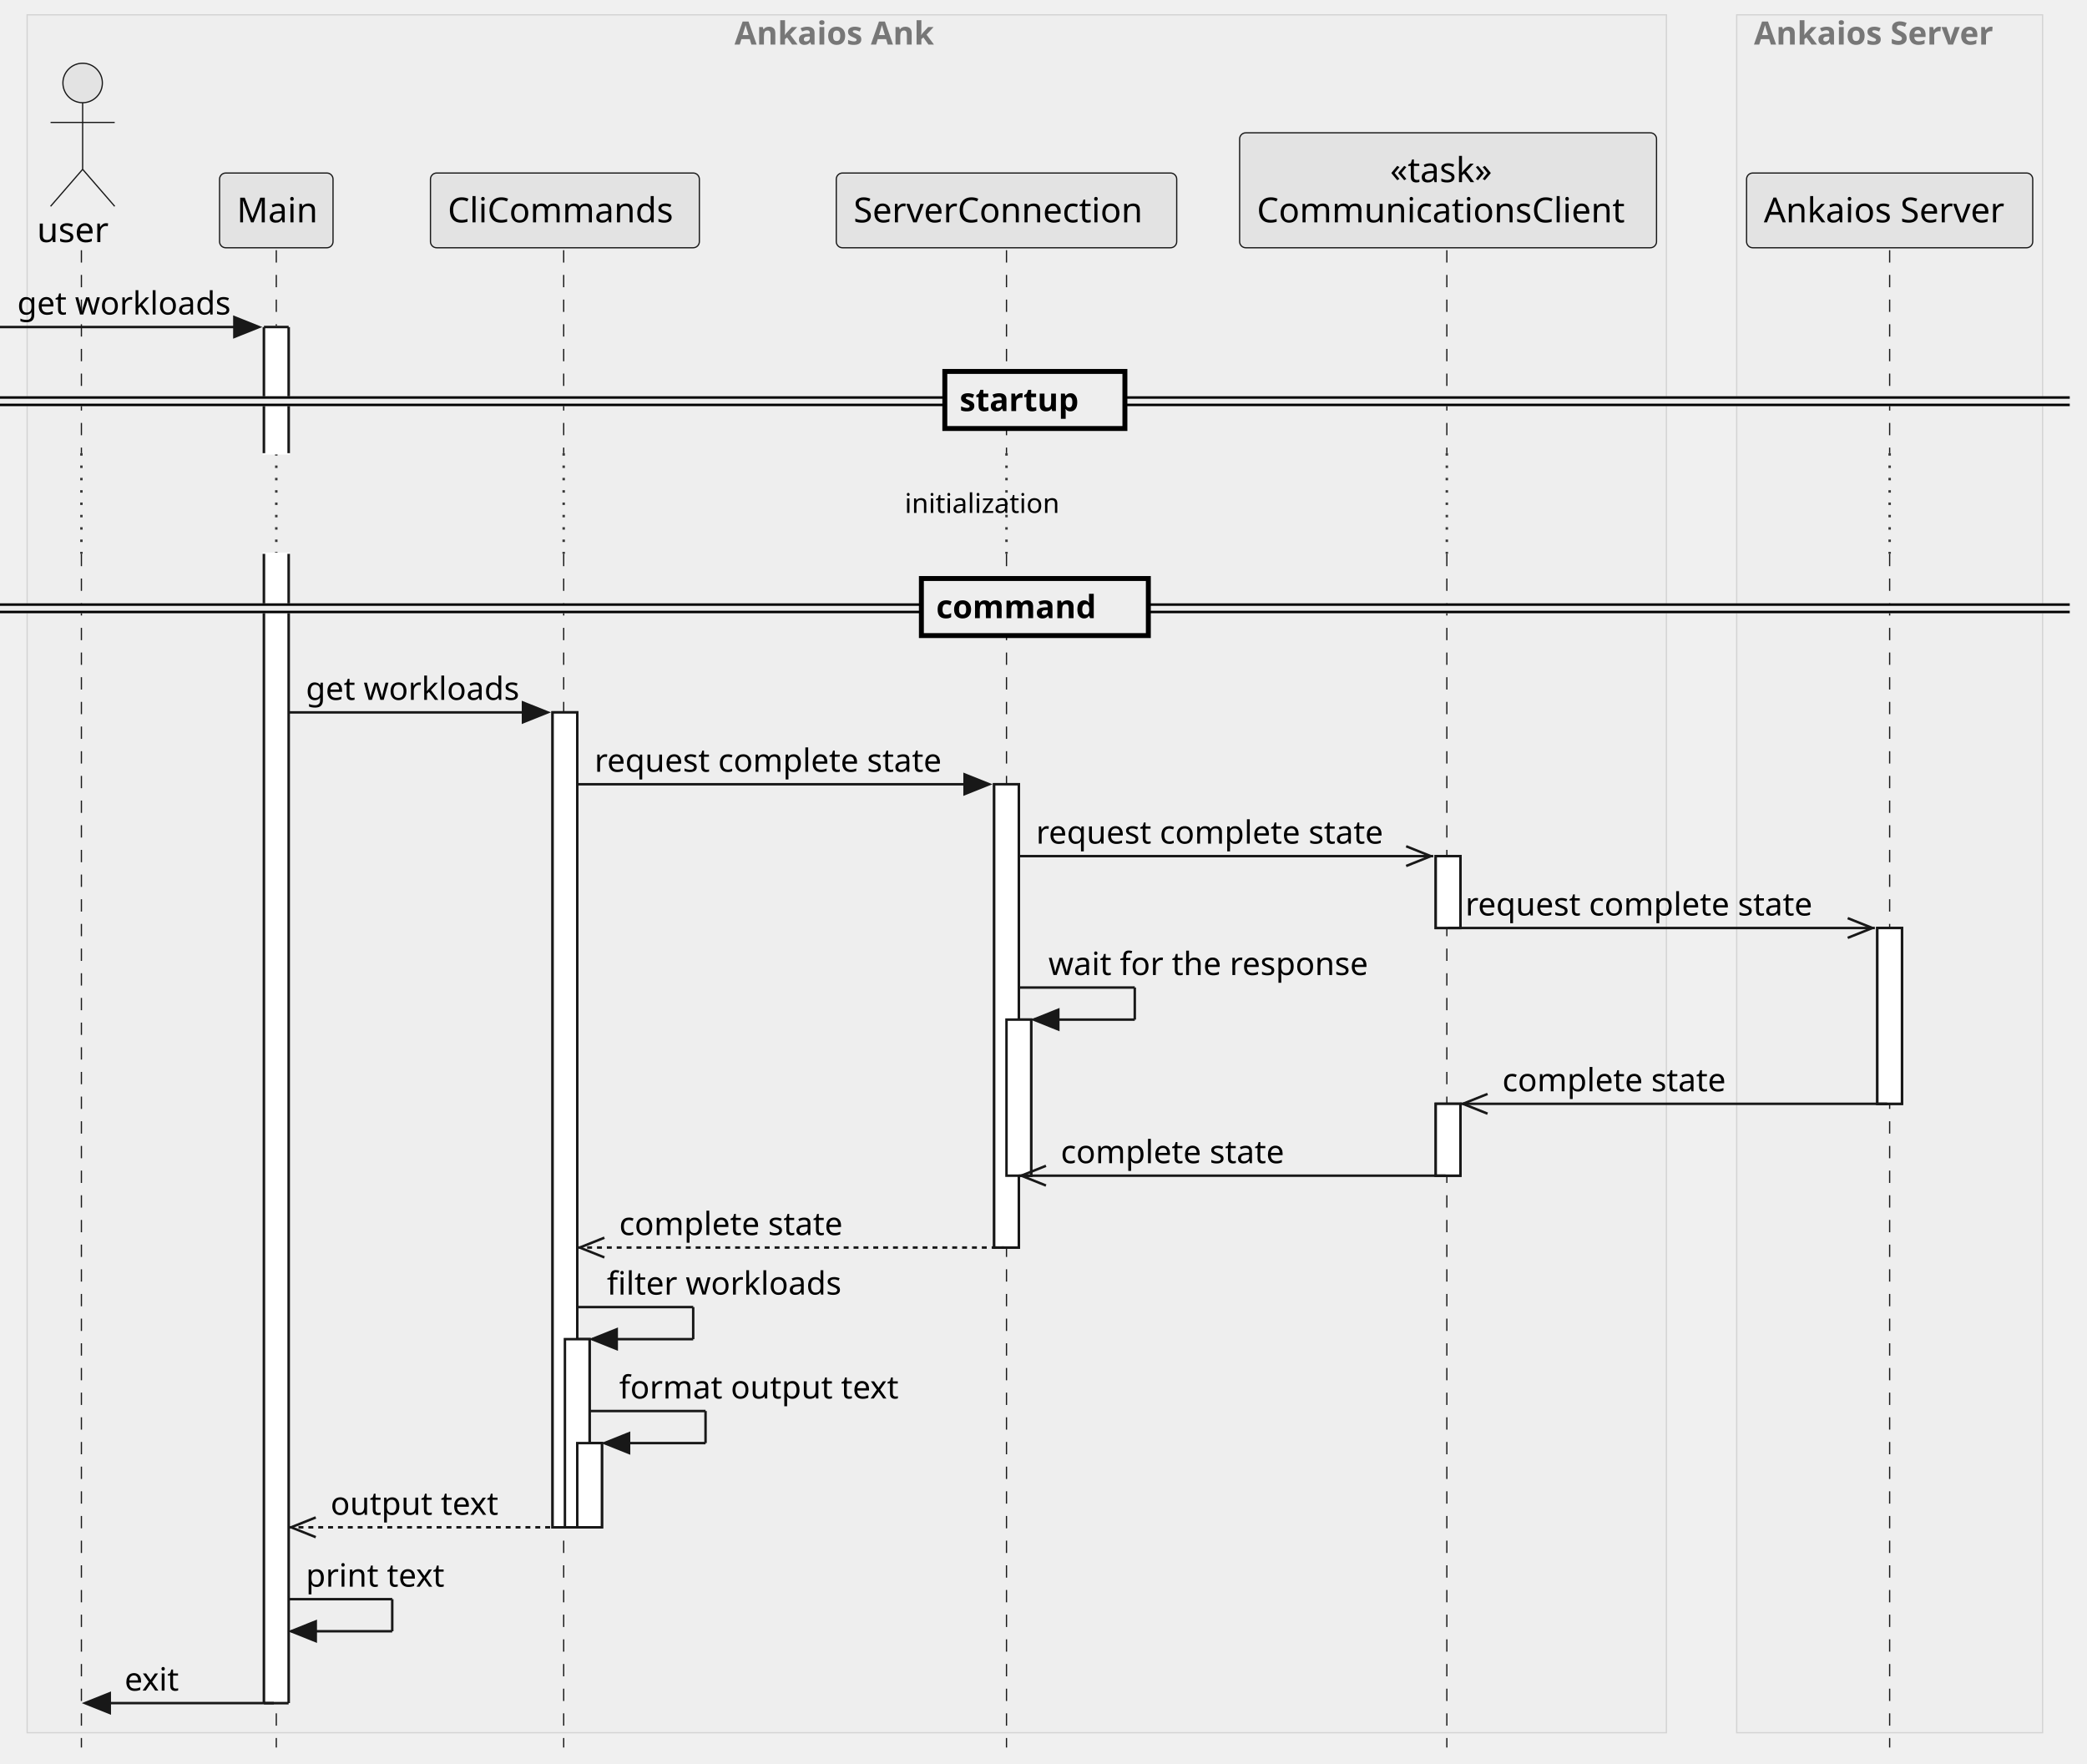
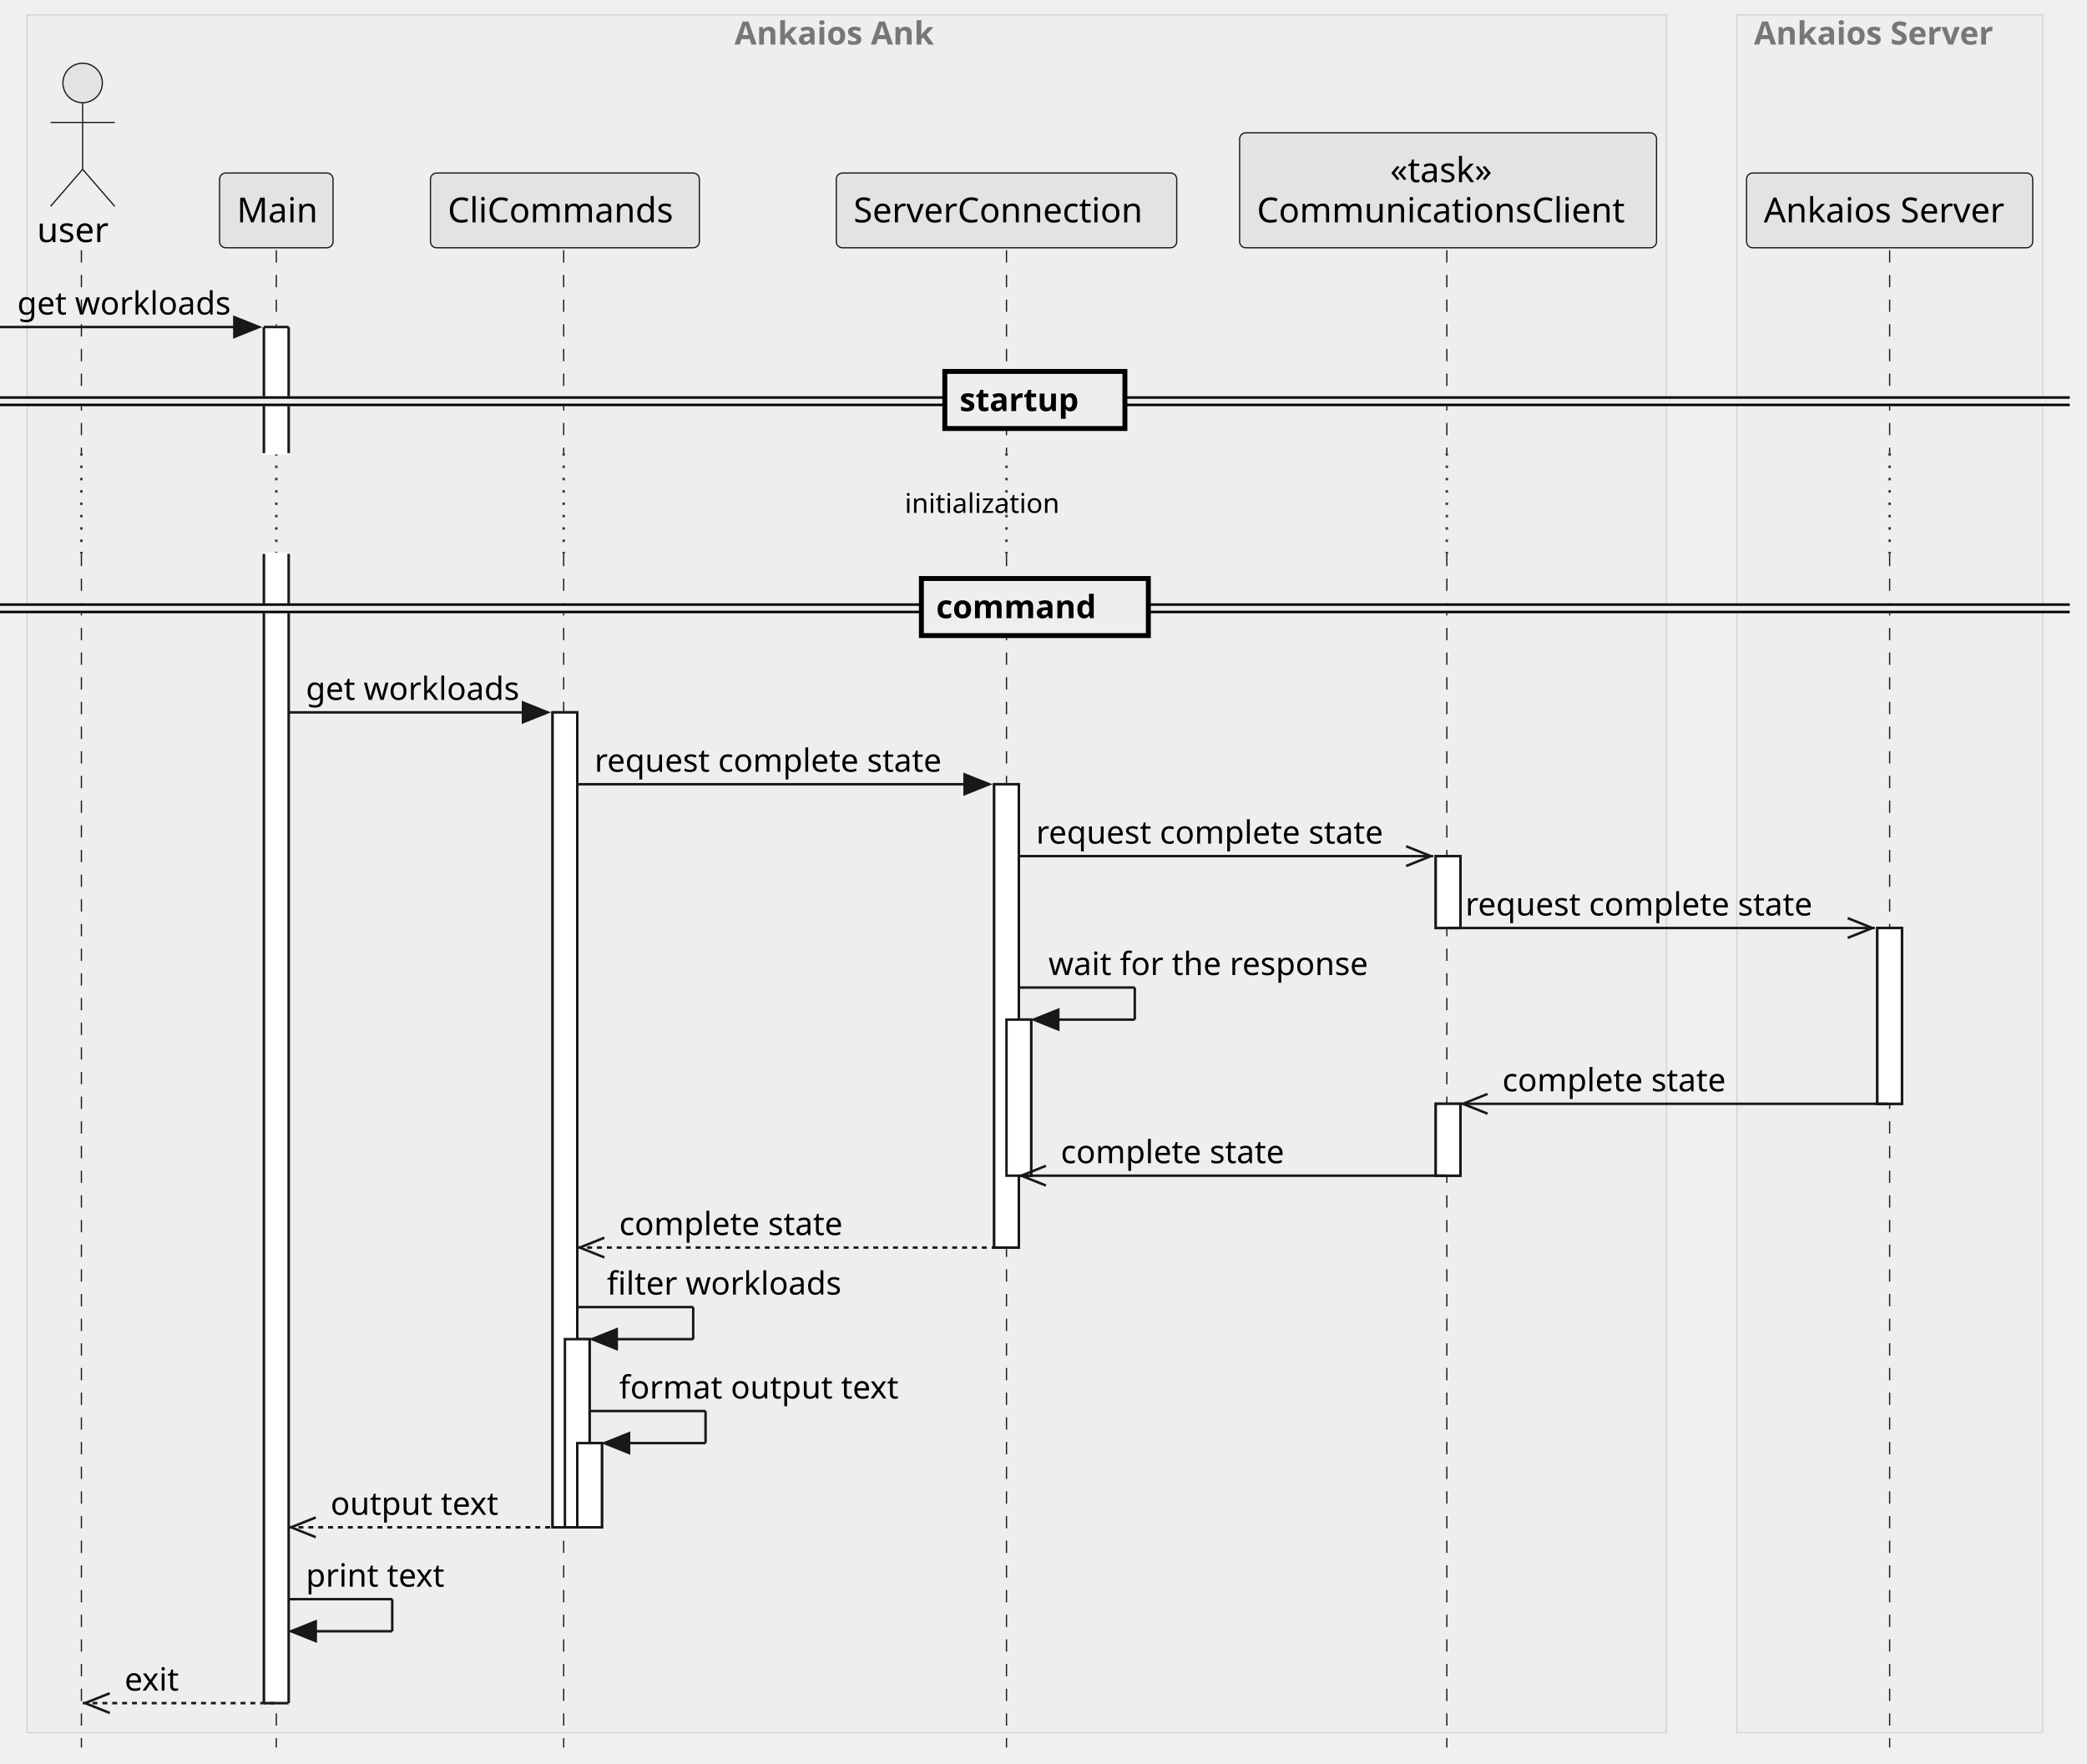
<svg xmlns="http://www.w3.org/2000/svg" contentStyleType="text/css" height="715px" preserveAspectRatio="none" style="width:846px;height:715px;background:#FFFFFF;" version="1.1" viewBox="0 0 846 715" width="846px" zoomAndPan="magnify">
  <defs />
  <g>
    <rect fill="#EEEEEE" height="696.359" style="stroke:#D3D3D3;stroke-width:0.5;" width="664.5" x="11" y="6" />
    <text fill="#777777" font-family="sans-serif" font-size="13" font-weight="bold" lengthAdjust="spacing" textLength="91" x="297.75" y="18.067">Ankaios Ank</text>
    <rect fill="#EEEEEE" height="696.359" style="stroke:#D3D3D3;stroke-width:0.5;" width="124" x="704" y="6" />
    <text fill="#777777" font-family="sans-serif" font-size="13" font-weight="bold" lengthAdjust="spacing" textLength="110" x="711" y="18.067">Ankaios Server</text>
    <rect fill="#FFFFFF" height="51.133" style="stroke:#FFFFFF;stroke-width:1.0;" width="10" x="107" y="132.562" />
    <line style="stroke:#181818;stroke-width:1.0;" x1="107" x2="107" y1="132.562" y2="183.695" />
    <line style="stroke:#181818;stroke-width:1.0;" x1="117" x2="117" y1="132.562" y2="183.695" />
    <line style="stroke:#181818;stroke-width:1.0;" x1="107" x2="117" y1="132.562" y2="132.562" />
    <rect fill="#FFFFFF" height="465.859" style="stroke:#FFFFFF;stroke-width:1.0;" width="10" x="107" y="224.5" />
    <line style="stroke:#181818;stroke-width:1.0;" x1="107" x2="107" y1="224.5" y2="690.359" />
    <line style="stroke:#181818;stroke-width:1.0;" x1="117" x2="117" y1="224.5" y2="690.359" />
    <line style="stroke:#181818;stroke-width:1.0;" x1="107" x2="117" y1="690.359" y2="690.359" />
    <rect fill="#FFFFFF" height="330.328" style="stroke:#181818;stroke-width:1.0;" width="10" x="224" y="288.766" />
    <rect fill="#FFFFFF" height="76.266" style="stroke:#181818;stroke-width:1.0;" width="10" x="229" y="542.828" />
    <rect fill="#FFFFFF" height="34.133" style="stroke:#181818;stroke-width:1.0;" width="10" x="234" y="584.961" />
    <rect fill="#FFFFFF" height="187.797" style="stroke:#181818;stroke-width:1.0;" width="10" x="403" y="317.898" />
    <rect fill="#FFFFFF" height="63.266" style="stroke:#181818;stroke-width:1.0;" width="10" x="408" y="413.297" />
    <rect fill="#FFFFFF" height="29.133" style="stroke:#181818;stroke-width:1.0;" width="10" x="582" y="347.031" />
    <rect fill="#FFFFFF" height="29.133" style="stroke:#181818;stroke-width:1.0;" width="10" x="582" y="447.43" />
    <rect fill="#FFFFFF" height="71.266" style="stroke:#181818;stroke-width:1.0;" width="10" x="761" y="376.164" />
    <line style="stroke:#181818;stroke-width:0.5;stroke-dasharray:5.0,5.0;" x1="33" x2="33" y1="101.43" y2="183.695" />
    <line style="stroke:#383838;stroke-width:1.0;stroke-dasharray:1.0,4.0;" x1="33" x2="33" y1="183.695" y2="224.5" />
    <line style="stroke:#181818;stroke-width:0.5;stroke-dasharray:5.0,5.0;" x1="33" x2="33" y1="224.5" y2="708.359" />
    <line style="stroke:#181818;stroke-width:0.5;stroke-dasharray:5.0,5.0;" x1="112" x2="112" y1="101.43" y2="183.695" />
    <line style="stroke:#383838;stroke-width:1.0;stroke-dasharray:1.0,4.0;" x1="112" x2="112" y1="183.695" y2="224.5" />
    <line style="stroke:#181818;stroke-width:0.5;stroke-dasharray:5.0,5.0;" x1="112" x2="112" y1="224.5" y2="708.359" />
    <line style="stroke:#181818;stroke-width:0.5;stroke-dasharray:5.0,5.0;" x1="228.5" x2="228.5" y1="101.43" y2="183.695" />
    <line style="stroke:#383838;stroke-width:1.0;stroke-dasharray:1.0,4.0;" x1="228.5" x2="228.5" y1="183.695" y2="224.5" />
    <line style="stroke:#181818;stroke-width:0.5;stroke-dasharray:5.0,5.0;" x1="228.5" x2="228.5" y1="224.5" y2="708.359" />
    <line style="stroke:#181818;stroke-width:0.5;stroke-dasharray:5.0,5.0;" x1="408" x2="408" y1="101.43" y2="183.695" />
    <line style="stroke:#383838;stroke-width:1.0;stroke-dasharray:1.0,4.0;" x1="408" x2="408" y1="183.695" y2="224.5" />
    <line style="stroke:#181818;stroke-width:0.5;stroke-dasharray:5.0,5.0;" x1="408" x2="408" y1="224.5" y2="708.359" />
    <line style="stroke:#181818;stroke-width:0.5;stroke-dasharray:5.0,5.0;" x1="586.5" x2="586.5" y1="101.43" y2="183.695" />
    <line style="stroke:#383838;stroke-width:1.0;stroke-dasharray:1.0,4.0;" x1="586.5" x2="586.5" y1="183.695" y2="224.5" />
    <line style="stroke:#181818;stroke-width:0.5;stroke-dasharray:5.0,5.0;" x1="586.5" x2="586.5" y1="224.5" y2="708.359" />
    <line style="stroke:#181818;stroke-width:0.5;stroke-dasharray:5.0,5.0;" x1="766" x2="766" y1="101.43" y2="183.695" />
    <line style="stroke:#383838;stroke-width:1.0;stroke-dasharray:1.0,4.0;" x1="766" x2="766" y1="183.695" y2="224.5" />
    <line style="stroke:#181818;stroke-width:0.5;stroke-dasharray:5.0,5.0;" x1="766" x2="766" y1="224.5" y2="708.359" />
    <text fill="#000000" font-family="sans-serif" font-size="14" lengthAdjust="spacing" textLength="31" x="15" y="98.128">user</text>
    <ellipse cx="33.5" cy="33.633" fill="#E3E3E3" rx="8" ry="8" style="stroke:#181818;stroke-width:0.5;" />
    <path d="M33.5,41.633 L33.5,68.633 M20.5,49.633 L46.5,49.633 M33.5,68.633 L20.5,83.633 M33.5,68.633 L46.5,83.633 " fill="none" style="stroke:#181818;stroke-width:0.5;" />
    <rect fill="#E3E3E3" height="30.297" rx="2.5" ry="2.5" style="stroke:#181818;stroke-width:0.5;" width="46" x="89" y="70.133" />
    <text fill="#000000" font-family="sans-serif" font-size="14" lengthAdjust="spacing" textLength="32" x="96" y="90.128">Main</text>
    <rect fill="#E3E3E3" height="30.297" rx="2.5" ry="2.5" style="stroke:#181818;stroke-width:0.5;" width="109" x="174.5" y="70.133" />
    <text fill="#000000" font-family="sans-serif" font-size="14" lengthAdjust="spacing" textLength="95" x="181.5" y="90.128">CliCommands</text>
    <rect fill="#E3E3E3" height="30.297" rx="2.5" ry="2.5" style="stroke:#181818;stroke-width:0.5;" width="138" x="339" y="70.133" />
    <text fill="#000000" font-family="sans-serif" font-size="14" lengthAdjust="spacing" textLength="124" x="346" y="90.128">ServerConnection</text>
    <rect fill="#E3E3E3" height="46.594" rx="2.5" ry="2.5" style="stroke:#181818;stroke-width:0.5;" width="169" x="502.5" y="53.836" />
    <text fill="#000000" font-family="sans-serif" font-size="14" lengthAdjust="spacing" textLength="47" x="563.5" y="73.831">«task»</text>
    <text fill="#000000" font-family="sans-serif" font-size="14" lengthAdjust="spacing" textLength="155" x="509.5" y="90.128">CommunicationsClient</text>
    <rect fill="#E3E3E3" height="30.297" rx="2.5" ry="2.5" style="stroke:#181818;stroke-width:0.5;" width="116" x="708" y="70.133" />
    <text fill="#000000" font-family="sans-serif" font-size="14" lengthAdjust="spacing" textLength="102" x="715" y="90.128">Ankaios Server</text>
    <rect fill="#FFFFFF" height="51.133" style="stroke:#FFFFFF;stroke-width:1.0;" width="10" x="107" y="132.562" />
    <line style="stroke:#181818;stroke-width:1.0;" x1="107" x2="107" y1="132.562" y2="183.695" />
    <line style="stroke:#181818;stroke-width:1.0;" x1="117" x2="117" y1="132.562" y2="183.695" />
    <line style="stroke:#181818;stroke-width:1.0;" x1="107" x2="117" y1="132.562" y2="132.562" />
    <rect fill="#FFFFFF" height="465.859" style="stroke:#FFFFFF;stroke-width:1.0;" width="10" x="107" y="224.5" />
    <line style="stroke:#181818;stroke-width:1.0;" x1="107" x2="107" y1="224.5" y2="690.359" />
    <line style="stroke:#181818;stroke-width:1.0;" x1="117" x2="117" y1="224.5" y2="690.359" />
    <line style="stroke:#181818;stroke-width:1.0;" x1="107" x2="117" y1="690.359" y2="690.359" />
    <rect fill="#FFFFFF" height="330.328" style="stroke:#181818;stroke-width:1.0;" width="10" x="224" y="288.766" />
    <rect fill="#FFFFFF" height="76.266" style="stroke:#181818;stroke-width:1.0;" width="10" x="229" y="542.828" />
    <rect fill="#FFFFFF" height="34.133" style="stroke:#181818;stroke-width:1.0;" width="10" x="234" y="584.961" />
    <rect fill="#FFFFFF" height="187.797" style="stroke:#181818;stroke-width:1.0;" width="10" x="403" y="317.898" />
    <rect fill="#FFFFFF" height="63.266" style="stroke:#181818;stroke-width:1.0;" width="10" x="408" y="413.297" />
    <rect fill="#FFFFFF" height="29.133" style="stroke:#181818;stroke-width:1.0;" width="10" x="582" y="347.031" />
    <rect fill="#FFFFFF" height="29.133" style="stroke:#181818;stroke-width:1.0;" width="10" x="582" y="447.43" />
    <rect fill="#FFFFFF" height="71.266" style="stroke:#181818;stroke-width:1.0;" width="10" x="761" y="376.164" />
    <polygon fill="#181818" points="95,128.562,105,132.562,95,136.562" style="stroke:#181818;stroke-width:1.0;" />
    <line style="stroke:#181818;stroke-width:1.0;" x1="0" x2="101" y1="132.562" y2="132.562" />
    <text fill="#000000" font-family="sans-serif" font-size="13" lengthAdjust="spacing" textLength="88" x="7" y="127.497">get workloads</text>
    <rect fill="#EEEEEE" height="3" style="stroke:#EEEEEE;stroke-width:1.0;" width="839" x="0" y="161.129" />
    <line style="stroke:#000000;stroke-width:1.0;" x1="0" x2="839" y1="161.129" y2="161.129" />
    <line style="stroke:#000000;stroke-width:1.0;" x1="0" x2="839" y1="164.129" y2="164.129" />
    <rect fill="#EEEEEE" height="23.133" style="stroke:#000000;stroke-width:2.0;" width="73" x="383" y="150.562" />
    <text fill="#000000" font-family="sans-serif" font-size="13" font-weight="bold" lengthAdjust="spacing" textLength="54" x="389" y="166.629">startup</text>
    <text fill="#000000" font-family="sans-serif" font-size="11" lengthAdjust="spacing" textLength="66" x="366.75" y="207.906">initialization</text>
    <rect fill="#EEEEEE" height="3" style="stroke:#EEEEEE;stroke-width:1.0;" width="839" x="0" y="245.066" />
    <line style="stroke:#000000;stroke-width:1.0;" x1="0" x2="839" y1="245.066" y2="245.066" />
    <line style="stroke:#000000;stroke-width:1.0;" x1="0" x2="839" y1="248.066" y2="248.066" />
    <rect fill="#EEEEEE" height="23.133" style="stroke:#000000;stroke-width:2.0;" width="92" x="373.5" y="234.5" />
    <text fill="#000000" font-family="sans-serif" font-size="13" font-weight="bold" lengthAdjust="spacing" textLength="73" x="379.5" y="250.567">command</text>
    <polygon fill="#181818" points="212,284.766,222,288.766,212,292.766" style="stroke:#181818;stroke-width:1.0;" />
    <line style="stroke:#181818;stroke-width:1.0;" x1="117" x2="218" y1="288.766" y2="288.766" />
    <text fill="#000000" font-family="sans-serif" font-size="13" lengthAdjust="spacing" textLength="88" x="124" y="283.7">get workloads</text>
    <polygon fill="#181818" points="391,313.898,401,317.898,391,321.898" style="stroke:#181818;stroke-width:1.0;" />
    <line style="stroke:#181818;stroke-width:1.0;" x1="234" x2="397" y1="317.898" y2="317.898" />
    <text fill="#000000" font-family="sans-serif" font-size="13" lengthAdjust="spacing" textLength="150" x="241" y="312.832">request complete state</text>
    <line style="stroke:#181818;stroke-width:1.0;" x1="580" x2="570" y1="347.031" y2="343.031" />
    <line style="stroke:#181818;stroke-width:1.0;" x1="580" x2="570" y1="347.031" y2="351.031" />
    <line style="stroke:#181818;stroke-width:1.0;" x1="413" x2="581" y1="347.031" y2="347.031" />
    <text fill="#000000" font-family="sans-serif" font-size="13" lengthAdjust="spacing" textLength="150" x="420" y="341.965">request complete state</text>
    <line style="stroke:#181818;stroke-width:1.0;" x1="759" x2="749" y1="376.164" y2="372.164" />
    <line style="stroke:#181818;stroke-width:1.0;" x1="759" x2="749" y1="376.164" y2="380.164" />
    <line style="stroke:#181818;stroke-width:1.0;" x1="587" x2="760" y1="376.164" y2="376.164" />
    <text fill="#000000" font-family="sans-serif" font-size="13" lengthAdjust="spacing" textLength="150" x="594" y="371.098">request complete state</text>
    <line style="stroke:#181818;stroke-width:1.0;" x1="413" x2="460" y1="400.297" y2="400.297" />
    <line style="stroke:#181818;stroke-width:1.0;" x1="460" x2="460" y1="400.297" y2="413.297" />
    <line style="stroke:#181818;stroke-width:1.0;" x1="419" x2="460" y1="413.297" y2="413.297" />
    <polygon fill="#181818" points="429,409.297,419,413.297,429,417.297" style="stroke:#181818;stroke-width:1.0;" />
    <text fill="#000000" font-family="sans-serif" font-size="13" lengthAdjust="spacing" textLength="134" x="425" y="395.231">wait for the response</text>
    <line style="stroke:#181818;stroke-width:1.0;" x1="593" x2="603" y1="447.43" y2="443.43" />
    <line style="stroke:#181818;stroke-width:1.0;" x1="593" x2="603" y1="447.43" y2="451.43" />
    <line style="stroke:#181818;stroke-width:1.0;" x1="592" x2="765" y1="447.43" y2="447.43" />
    <text fill="#000000" font-family="sans-serif" font-size="13" lengthAdjust="spacing" textLength="97" x="609" y="442.364">complete state</text>
    <line style="stroke:#181818;stroke-width:1.0;" x1="414" x2="424" y1="476.562" y2="472.562" />
    <line style="stroke:#181818;stroke-width:1.0;" x1="414" x2="424" y1="476.562" y2="480.562" />
    <line style="stroke:#181818;stroke-width:1.0;" x1="413" x2="586" y1="476.562" y2="476.562" />
    <text fill="#000000" font-family="sans-serif" font-size="13" lengthAdjust="spacing" textLength="97" x="430" y="471.497">complete state</text>
    <line style="stroke:#181818;stroke-width:1.0;" x1="235" x2="245" y1="505.695" y2="501.695" />
    <line style="stroke:#181818;stroke-width:1.0;" x1="235" x2="245" y1="505.695" y2="509.695" />
    <line style="stroke:#181818;stroke-width:1.0;stroke-dasharray:2.0,2.0;" x1="234" x2="407" y1="505.695" y2="505.695" />
    <text fill="#000000" font-family="sans-serif" font-size="13" lengthAdjust="spacing" textLength="97" x="251" y="500.629">complete state</text>
    <line style="stroke:#181818;stroke-width:1.0;" x1="234" x2="281" y1="529.828" y2="529.828" />
    <line style="stroke:#181818;stroke-width:1.0;" x1="281" x2="281" y1="529.828" y2="542.828" />
    <line style="stroke:#181818;stroke-width:1.0;" x1="240" x2="281" y1="542.828" y2="542.828" />
    <polygon fill="#181818" points="250,538.828,240,542.828,250,546.828" style="stroke:#181818;stroke-width:1.0;" />
    <text fill="#000000" font-family="sans-serif" font-size="13" lengthAdjust="spacing" textLength="95" x="246" y="524.762">filter workloads</text>
    <line style="stroke:#181818;stroke-width:1.0;" x1="239" x2="286" y1="571.961" y2="571.961" />
    <line style="stroke:#181818;stroke-width:1.0;" x1="286" x2="286" y1="571.961" y2="584.961" />
    <line style="stroke:#181818;stroke-width:1.0;" x1="245" x2="286" y1="584.961" y2="584.961" />
    <polygon fill="#181818" points="255,580.961,245,584.961,255,588.961" style="stroke:#181818;stroke-width:1.0;" />
    <text fill="#000000" font-family="sans-serif" font-size="13" lengthAdjust="spacing" textLength="118" x="251" y="566.895">format output text</text>
    <line style="stroke:#181818;stroke-width:1.0;" x1="118" x2="128" y1="619.094" y2="615.094" />
    <line style="stroke:#181818;stroke-width:1.0;" x1="118" x2="128" y1="619.094" y2="623.094" />
    <line style="stroke:#181818;stroke-width:1.0;stroke-dasharray:2.0,2.0;" x1="117" x2="228" y1="619.094" y2="619.094" />
    <text fill="#000000" font-family="sans-serif" font-size="13" lengthAdjust="spacing" textLength="71" x="134" y="614.028">output text</text>
    <line style="stroke:#181818;stroke-width:1.0;" x1="117" x2="159" y1="648.227" y2="648.227" />
    <line style="stroke:#181818;stroke-width:1.0;" x1="159" x2="159" y1="648.227" y2="661.227" />
    <line style="stroke:#181818;stroke-width:1.0;" x1="118" x2="159" y1="661.227" y2="661.227" />
    <polygon fill="#181818" points="128,657.227,118,661.227,128,665.227" style="stroke:#181818;stroke-width:1.0;" />
    <text fill="#000000" font-family="sans-serif" font-size="13" lengthAdjust="spacing" textLength="58" x="124" y="643.161">print text</text>
-     <polygon fill="#181818" points="44.5,686.359,34.5,690.359,44.5,694.359" style="stroke:#181818;stroke-width:1.0;" />
-     <line style="stroke:#181818;stroke-width:1.0;" x1="38.5" x2="111" y1="690.359" y2="690.359" />
+     <line style="stroke:#181818;stroke-width:1.0;" x1="34.5" x2="44.5" y1="690.359" y2="686.359" />
+     <line style="stroke:#181818;stroke-width:1.0;" x1="34.5" x2="44.5" y1="690.359" y2="694.359" />
+     <line style="stroke:#181818;stroke-width:1.0;stroke-dasharray:2.0,2.0;" x1="33.5" x2="111" y1="690.359" y2="690.359" />
    <text fill="#000000" font-family="sans-serif" font-size="13" lengthAdjust="spacing" textLength="23" x="50.5" y="685.293">exit</text>
  </g>
</svg>
